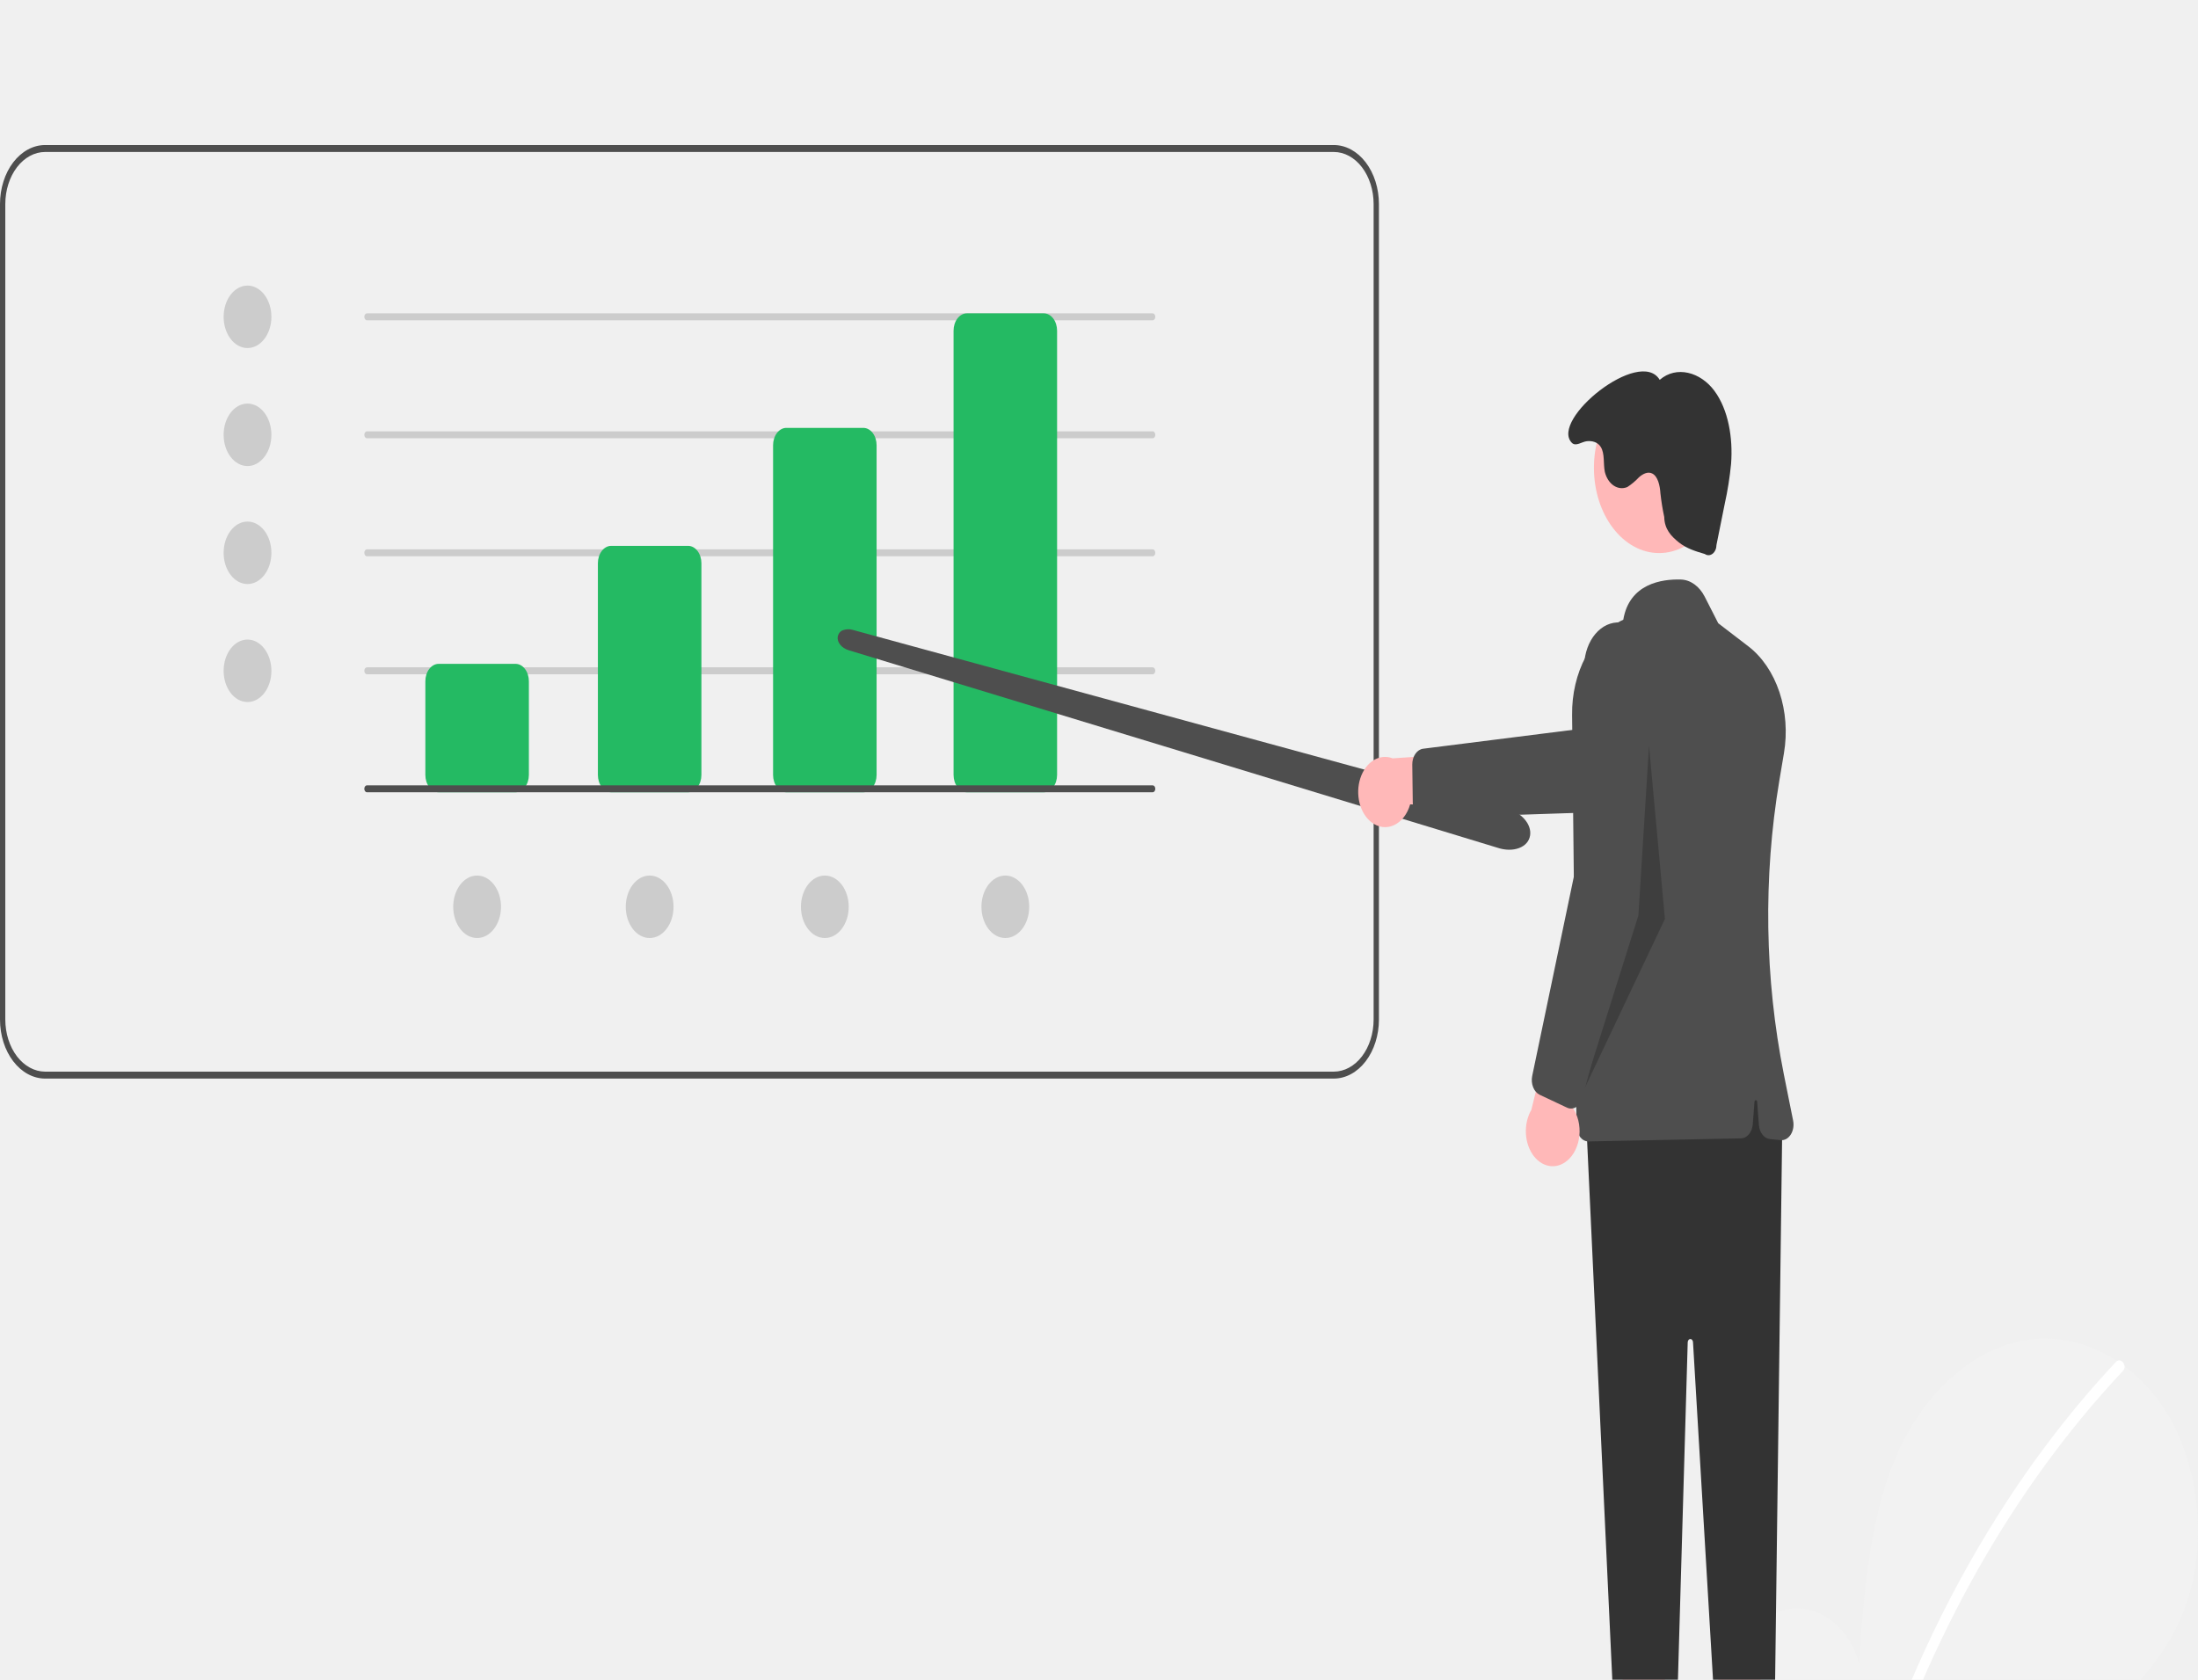
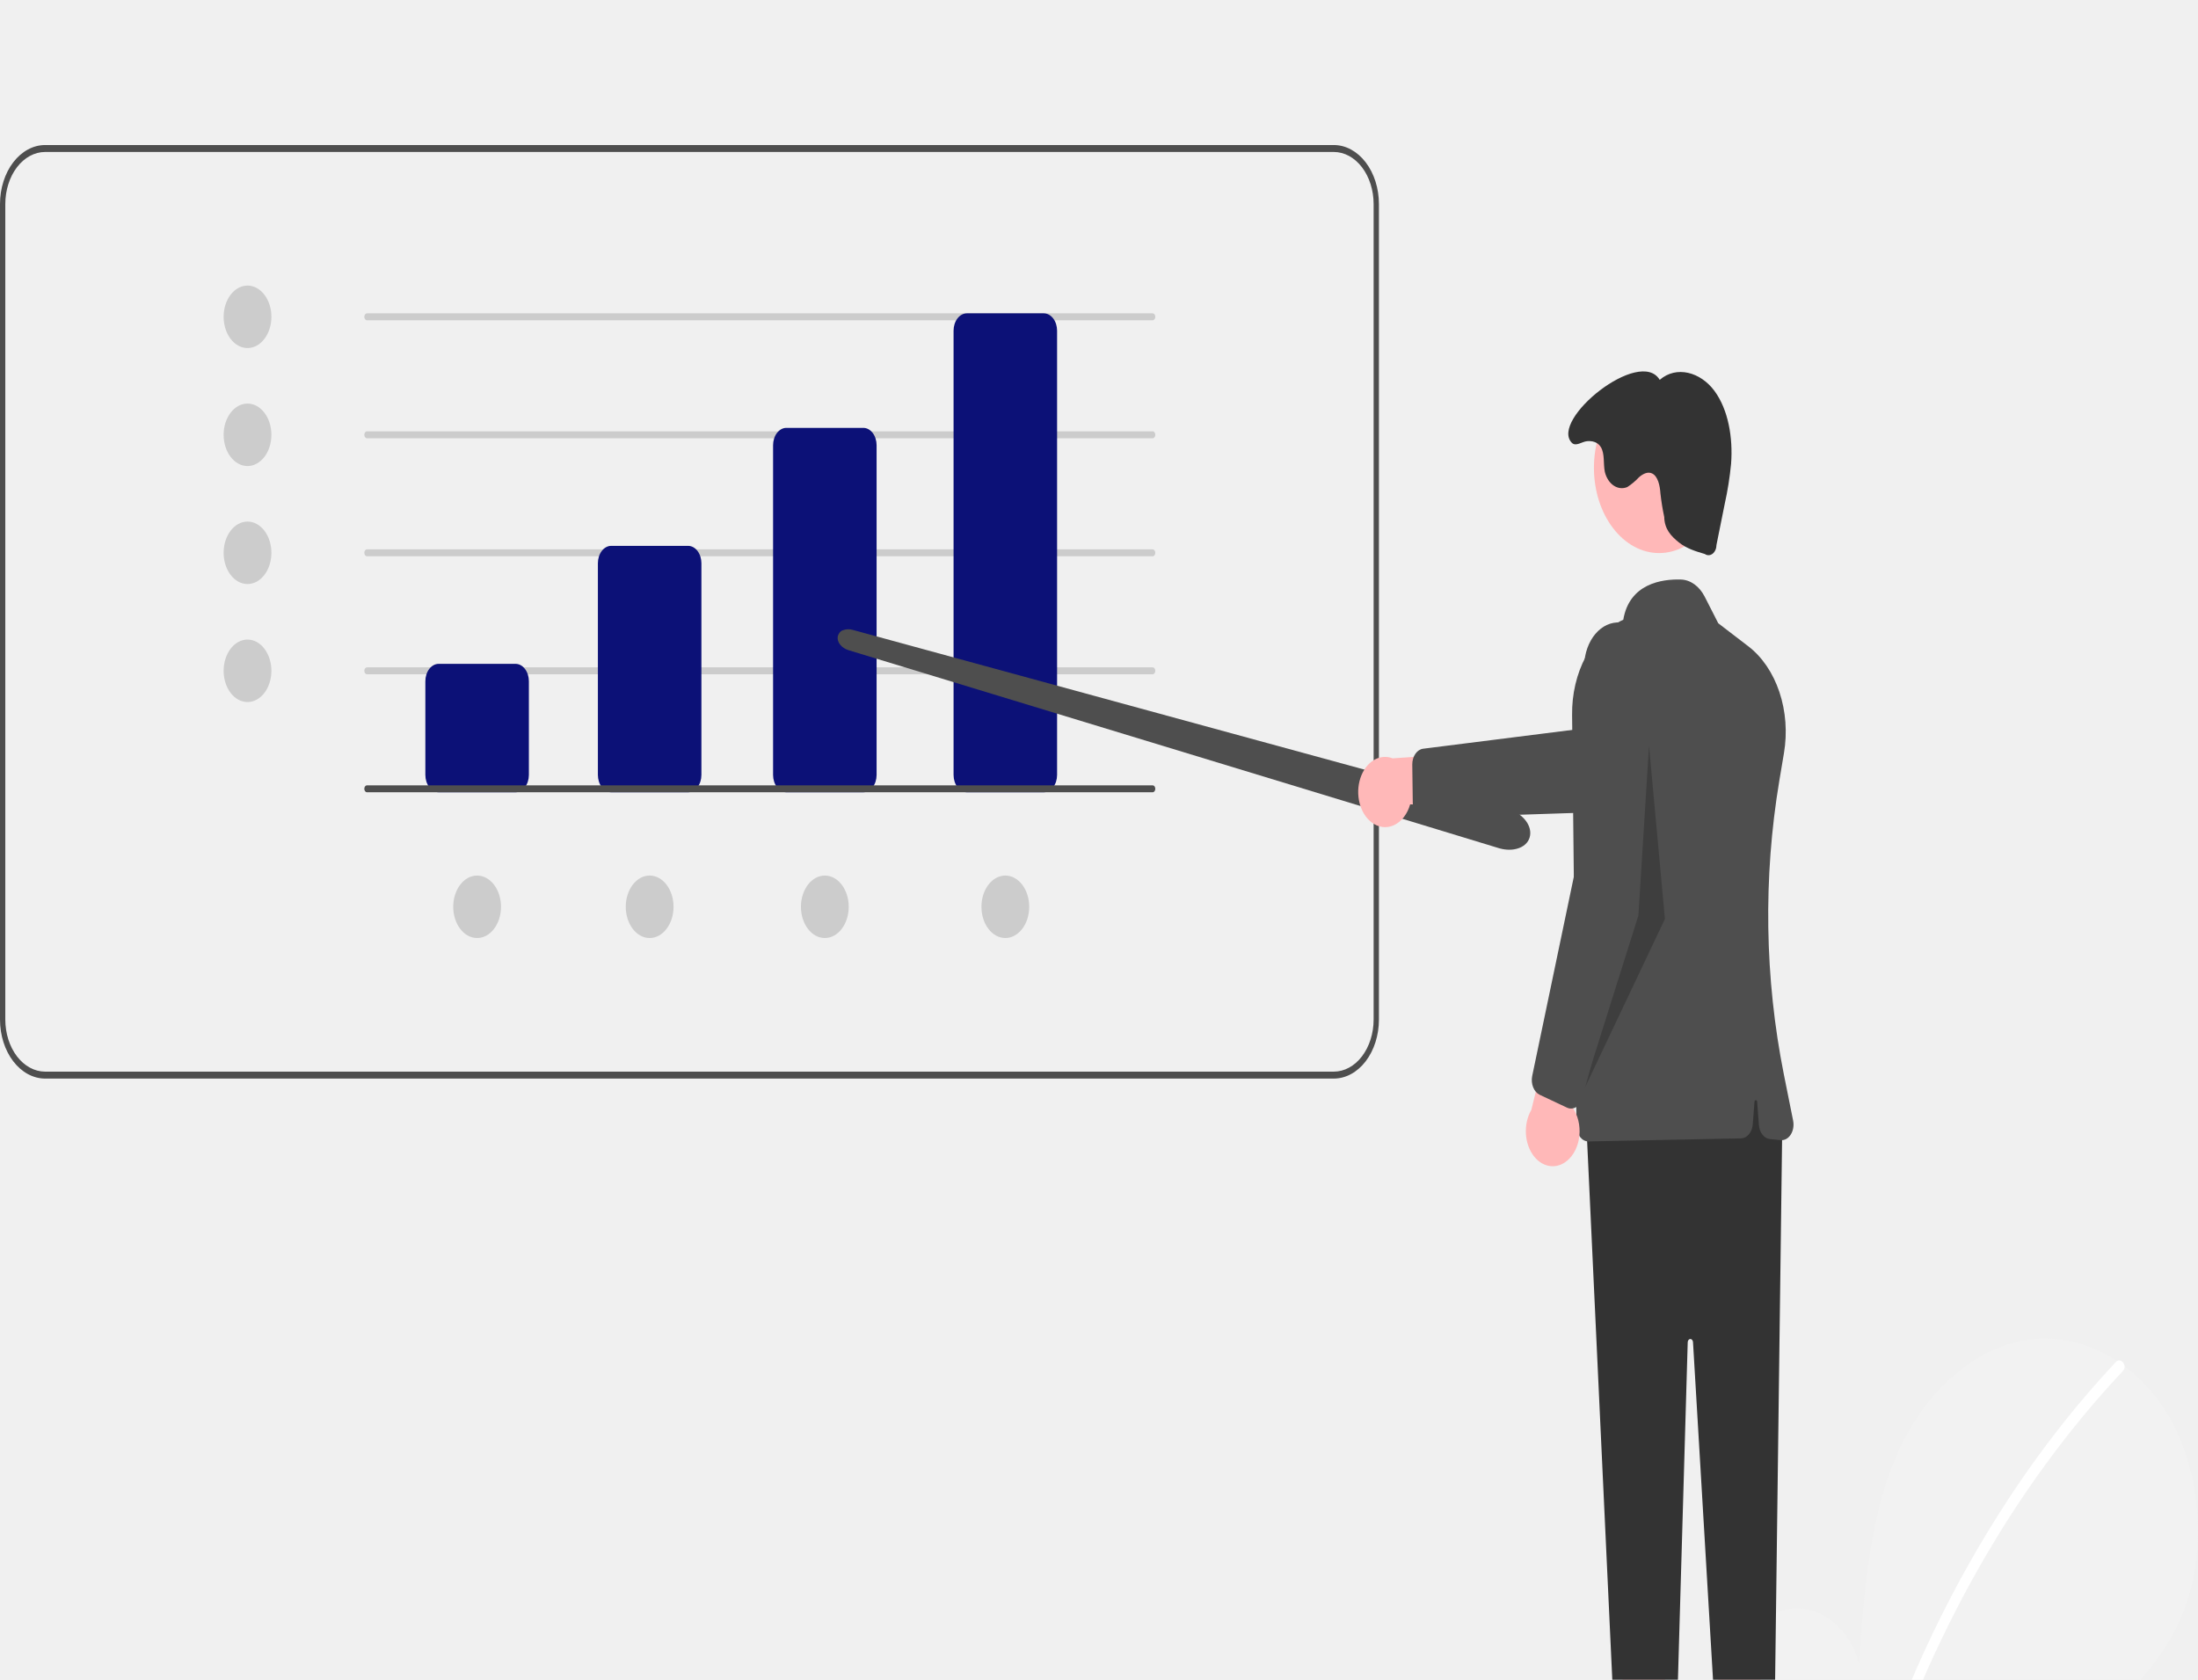
<svg xmlns="http://www.w3.org/2000/svg" width="526" height="402" viewBox="0 0 526 402" fill="none">
  <g clip-path="url(#clip0_81_116)">
    <path d="M319.191 258.135H10.799C7.936 258.131 5.191 256.642 3.166 253.995C1.142 251.348 0.003 247.759 0 244.015V48.829C0.003 45.086 1.142 41.497 3.166 38.85C5.191 36.203 7.936 34.714 10.799 34.71H319.191C322.054 34.714 324.799 36.203 326.823 38.85C328.847 41.497 329.986 45.086 329.989 48.829V244.015C329.986 247.759 328.847 251.348 326.823 253.995C324.799 256.642 322.054 258.131 319.191 258.135ZM10.799 36.371C8.272 36.374 5.851 37.688 4.064 40.024C2.278 42.36 1.273 45.526 1.27 48.829V244.015C1.273 247.318 2.278 250.485 4.064 252.821C5.851 255.156 8.272 256.47 10.799 256.474H319.191C321.717 256.47 324.139 255.156 325.925 252.821C327.711 250.485 328.716 247.318 328.719 244.015V48.829C328.716 45.526 327.711 42.36 325.925 40.024C324.139 37.688 321.717 36.374 319.191 36.371H10.799Z" fill="#4E4E4E" />
    <path d="M59.233 83.298C62.39 83.298 64.949 79.952 64.949 75.823C64.949 71.695 62.39 68.348 59.233 68.348C56.075 68.348 53.516 71.695 53.516 75.823C53.516 79.952 56.075 83.298 59.233 83.298Z" fill="#CCCCCC" />
    <path d="M59.233 111.538C62.39 111.538 64.949 108.191 64.949 104.063C64.949 99.934 62.39 96.588 59.233 96.588C56.075 96.588 53.516 99.934 53.516 104.063C53.516 108.191 56.075 111.538 59.233 111.538Z" fill="#CCCCCC" />
    <path d="M59.233 139.778C62.39 139.778 64.949 136.431 64.949 132.303C64.949 128.174 62.39 124.827 59.233 124.827C56.075 124.827 53.516 128.174 53.516 132.303C53.516 136.431 56.075 139.778 59.233 139.778Z" fill="#CCCCCC" />
    <path d="M59.233 168.017C62.39 168.017 64.949 164.671 64.949 160.542C64.949 156.414 62.39 153.067 59.233 153.067C56.075 153.067 53.516 156.414 53.516 160.542C53.516 164.671 56.075 168.017 59.233 168.017Z" fill="#CCCCCC" />
    <path d="M155.467 224.497C158.624 224.497 161.184 221.15 161.184 217.022C161.184 212.893 158.624 209.546 155.467 209.546C152.31 209.546 149.75 212.893 149.75 217.022C149.75 221.15 152.31 224.497 155.467 224.497Z" fill="#CCCCCC" />
    <path d="M114.178 224.497C117.335 224.497 119.895 221.15 119.895 217.022C119.895 212.893 117.335 209.546 114.178 209.546C111.02 209.546 108.461 212.893 108.461 217.022C108.461 221.15 111.02 224.497 114.178 224.497Z" fill="#CCCCCC" />
    <path d="M240.584 224.497C243.741 224.497 246.301 221.15 246.301 217.022C246.301 212.893 243.741 209.546 240.584 209.546C237.427 209.546 234.867 212.893 234.867 217.022C234.867 221.15 237.427 224.497 240.584 224.497Z" fill="#CCCCCC" />
    <path d="M197.39 224.497C200.547 224.497 203.107 221.15 203.107 217.022C203.107 212.893 200.547 209.546 197.39 209.546C194.232 209.546 191.673 212.893 191.673 217.022C191.673 221.15 194.232 224.497 197.39 224.497Z" fill="#CCCCCC" />
    <path d="M275.838 76.654H87.817C87.648 76.654 87.487 76.566 87.368 76.41C87.249 76.255 87.182 76.043 87.182 75.823C87.182 75.603 87.249 75.392 87.368 75.236C87.487 75.08 87.648 74.993 87.817 74.993H275.838C276.006 74.993 276.168 75.08 276.287 75.236C276.406 75.392 276.473 75.603 276.473 75.823C276.473 76.043 276.406 76.255 276.287 76.41C276.168 76.566 276.006 76.654 275.838 76.654Z" fill="#CCCCCC" />
    <path d="M275.838 104.893H87.817C87.648 104.893 87.487 104.806 87.368 104.65C87.249 104.494 87.182 104.283 87.182 104.063C87.182 103.843 87.249 103.631 87.368 103.476C87.487 103.32 87.648 103.232 87.817 103.232H275.838C276.006 103.232 276.168 103.32 276.287 103.476C276.406 103.631 276.473 103.843 276.473 104.063C276.473 104.283 276.406 104.494 276.287 104.65C276.168 104.806 276.006 104.893 275.838 104.893Z" fill="#CCCCCC" />
    <path d="M275.838 133.133H87.817C87.648 133.133 87.487 133.046 87.368 132.89C87.249 132.734 87.182 132.523 87.182 132.303C87.182 132.082 87.249 131.871 87.368 131.715C87.487 131.559 87.648 131.472 87.817 131.472H275.838C276.006 131.472 276.168 131.559 276.287 131.715C276.406 131.871 276.473 132.082 276.473 132.303C276.473 132.523 276.406 132.734 276.287 132.89C276.168 133.046 276.006 133.133 275.838 133.133Z" fill="#CCCCCC" />
    <path d="M275.838 161.373H87.817C87.648 161.373 87.487 161.285 87.368 161.13C87.249 160.974 87.182 160.763 87.182 160.542C87.182 160.322 87.249 160.111 87.368 159.955C87.487 159.799 87.648 159.712 87.817 159.712H275.838C276.006 159.712 276.168 159.799 276.287 159.955C276.406 160.111 276.473 160.322 276.473 160.542C276.473 160.763 276.406 160.974 276.287 161.13C276.168 161.285 276.006 161.373 275.838 161.373Z" fill="#CCCCCC" />
-     <path d="M123.389 189.612H104.968C104.126 189.611 103.319 189.173 102.723 188.395C102.128 187.616 101.793 186.561 101.792 185.46V163.034C101.793 161.933 102.128 160.877 102.723 160.099C103.319 159.32 104.126 158.882 104.968 158.881H123.389C124.231 158.882 125.038 159.32 125.634 160.099C126.229 160.877 126.564 161.933 126.565 163.034V185.46C126.564 186.561 126.229 187.616 125.634 188.395C125.038 189.173 124.231 189.611 123.389 189.612Z" fill="#24BA63" />
-     <path d="M164.677 189.612H146.256C145.414 189.611 144.607 189.173 144.011 188.395C143.416 187.616 143.081 186.561 143.08 185.459V134.794C143.081 133.693 143.416 132.638 144.011 131.859C144.607 131.081 145.414 130.643 146.256 130.641H164.677C165.519 130.643 166.326 131.081 166.922 131.859C167.517 132.638 167.852 133.693 167.853 134.794V185.459C167.852 186.561 167.517 187.616 166.922 188.395C166.326 189.173 165.519 189.611 164.677 189.612Z" fill="#24BA63" />
-     <path d="M206.601 189.612H188.18C187.338 189.611 186.531 189.173 185.935 188.395C185.34 187.616 185.005 186.561 185.004 185.46V106.555C185.005 105.454 185.34 104.398 185.935 103.619C186.531 102.841 187.338 102.403 188.18 102.402H206.601C207.443 102.403 208.25 102.841 208.846 103.619C209.441 104.398 209.776 105.454 209.777 106.555V185.46C209.776 186.561 209.441 187.616 208.846 188.395C208.25 189.173 207.443 189.611 206.601 189.612Z" fill="#24BA63" />
-     <path d="M249.794 189.612H231.373C230.531 189.611 229.724 189.173 229.129 188.395C228.533 187.616 228.198 186.561 228.197 185.46V79.145C228.198 78.044 228.533 76.989 229.129 76.21C229.724 75.432 230.531 74.994 231.373 74.993H249.794C250.636 74.994 251.444 75.432 252.039 76.21C252.634 76.989 252.969 78.044 252.97 79.145V185.46C252.969 186.561 252.634 187.616 252.039 188.395C251.444 189.173 250.636 189.611 249.794 189.612Z" fill="#24BA63" />
+     <path d="M123.389 189.612H104.968C104.126 189.611 103.319 189.173 102.723 188.395C102.128 187.616 101.793 186.561 101.792 185.46V163.034C101.793 161.933 102.128 160.877 102.723 160.099C103.319 159.32 104.126 158.882 104.968 158.881H123.389C124.231 158.882 125.038 159.32 125.634 160.099C126.229 160.877 126.564 161.933 126.565 163.034V185.46C126.564 186.561 126.229 187.616 125.634 188.395C125.038 189.173 124.231 189.611 123.389 189.612Z" fill="#0C1177" />
+     <path d="M164.677 189.612H146.256C145.414 189.611 144.607 189.173 144.011 188.395C143.416 187.616 143.081 186.561 143.08 185.459V134.794C143.081 133.693 143.416 132.638 144.011 131.859C144.607 131.081 145.414 130.643 146.256 130.641H164.677C165.519 130.643 166.326 131.081 166.922 131.859C167.517 132.638 167.852 133.693 167.853 134.794V185.459C167.852 186.561 167.517 187.616 166.922 188.395C166.326 189.173 165.519 189.611 164.677 189.612Z" fill="#0C1177" />
+     <path d="M206.601 189.612H188.18C187.338 189.611 186.531 189.173 185.935 188.395C185.34 187.616 185.005 186.561 185.004 185.46V106.555C185.005 105.454 185.34 104.398 185.935 103.619C186.531 102.841 187.338 102.403 188.18 102.402H206.601C207.443 102.403 208.25 102.841 208.846 103.619C209.441 104.398 209.776 105.454 209.777 106.555V185.46C209.776 186.561 209.441 187.616 208.846 188.395C208.25 189.173 207.443 189.611 206.601 189.612Z" fill="#0C1177" />
+     <path d="M249.794 189.612H231.373C230.531 189.611 229.724 189.173 229.129 188.395C228.533 187.616 228.198 186.561 228.197 185.46V79.145C228.198 78.044 228.533 76.989 229.129 76.21C229.724 75.432 230.531 74.994 231.373 74.993H249.794C250.636 74.994 251.444 75.432 252.039 76.21C252.634 76.989 252.969 78.044 252.97 79.145V185.46C252.969 186.561 252.634 187.616 252.039 188.395C251.444 189.173 250.636 189.611 249.794 189.612Z" fill="#0C1177" />
    <path d="M421.429 432.012C415.717 425.701 412.247 415.731 413.157 406.025C414.067 396.319 419.703 387.396 427.013 385.335C434.323 383.274 442.657 388.98 444.877 398.317C446.099 380.315 447.507 361.558 454.827 346.227C461.455 332.346 472.934 322.413 485.376 320.636C497.817 318.859 510.916 325.571 518.676 338.411C526.435 351.251 528.335 369.918 522.9 384.659C518.897 395.519 511.521 403.601 503.794 410.176C478.823 431.243 448.873 439.81 419.456 434.301L421.429 432.012Z" fill="#F2F2F2" />
    <path d="M506.373 325.943C496.107 336.876 486.689 349.104 478.256 362.45C465.058 383.265 454.377 406.602 446.587 431.649C446.017 433.476 448.286 434.271 448.85 432.465C461.596 391.758 481.944 355.881 508.032 328.112C509.204 326.865 507.535 324.706 506.373 325.943Z" fill="white" />
    <path d="M361.184 203.365C360.462 203.362 359.742 203.268 359.034 203.083C358.904 203.049 358.775 203.013 358.645 202.974L203.085 155.615C201.396 155.1 200.273 153.71 200.474 152.381C200.559 151.99 200.725 151.637 200.954 151.361C201.182 151.085 201.465 150.897 201.77 150.818C202.521 150.547 203.311 150.524 204.07 150.751L360.596 193.494C364.121 194.456 366.567 197.284 366.167 199.932C365.957 201.318 365.023 202.392 363.538 202.958C362.772 203.237 361.98 203.374 361.184 203.365Z" fill="#4E4E4E" />
    <path d="M328.231 196.813C329.036 197.431 329.935 197.812 330.865 197.927C331.794 198.042 332.732 197.89 333.612 197.48C334.491 197.07 335.292 196.413 335.956 195.555C336.62 194.697 337.133 193.659 337.457 192.514L360.151 193.133L353.864 180.083L333.278 181.496C331.77 180.911 330.152 181.069 328.728 181.94C327.304 182.811 326.173 184.335 325.551 186.223C324.929 188.111 324.859 190.232 325.352 192.184C325.846 194.135 326.871 195.782 328.231 196.813Z" fill="#FFB8B8" />
    <path d="M338.088 192.072L337.97 182.977C337.961 182.038 338.222 181.129 338.7 180.429C339.178 179.729 339.839 179.288 340.554 179.193L381.334 174.047L415.312 159.48C416.337 159.041 417.42 158.872 418.495 158.984C419.571 159.096 420.619 159.487 421.579 160.133C422.538 160.779 423.39 161.669 424.084 162.749C424.778 163.83 425.301 165.08 425.622 166.427C425.944 167.775 426.057 169.192 425.956 170.597C425.854 172.002 425.54 173.366 425.032 174.611C424.524 175.856 423.831 176.957 422.995 177.849C422.159 178.74 421.195 179.406 420.16 179.807L382.552 194.366L341.018 195.746C340.39 195.766 339.775 195.515 339.266 195.033C338.758 194.551 338.385 193.864 338.205 193.077C338.131 192.751 338.092 192.413 338.088 192.072Z" fill="#4E4E4E" />
    <path d="M398.437 426.562L390.65 426.561L386.945 387.284L398.439 387.285L398.437 426.562Z" fill="#FFB8B8" />
    <path d="M421.306 426.562L413.518 426.561L409.813 387.284L421.307 387.285L421.306 426.562Z" fill="#FFB8B8" />
    <path d="M426.532 267.831L424.672 412.098C424.666 412.555 424.588 413.005 424.443 413.421C424.298 413.836 424.089 414.209 423.829 414.514C423.569 414.819 423.264 415.051 422.932 415.195C422.6 415.339 422.25 415.392 421.902 415.35L412.789 414.267C412.191 414.196 411.632 413.851 411.21 413.292C410.789 412.733 410.532 411.998 410.486 411.215L405.151 321.226C405.138 321.015 405.064 320.818 404.944 320.675C404.824 320.533 404.667 320.456 404.505 320.46C404.343 320.464 404.188 320.549 404.072 320.698C403.957 320.846 403.889 321.047 403.883 321.259L401.216 413.308C401.191 414.167 400.913 414.98 400.439 415.576C399.966 416.172 399.334 416.505 398.677 416.505H388.904C388.257 416.505 387.634 416.182 387.163 415.602C386.692 415.023 386.407 414.23 386.368 413.385L379.526 267.001L420.18 253.711L426.532 267.831Z" fill="#333333" />
    <path d="M397.045 132.367C405.661 132.367 412.646 123.234 412.646 111.967C412.646 100.7 405.661 91.567 397.045 91.567C388.428 91.567 381.443 100.7 381.443 111.967C381.443 123.234 388.428 132.367 397.045 132.367Z" fill="#FFB8B8" />
    <path d="M378.134 272.123C377.864 271.782 377.648 271.373 377.5 270.922C377.351 270.471 377.272 269.985 377.268 269.494L376.215 171.118C376.152 166.114 377.303 161.212 379.504 157.117C381.705 153.022 384.841 149.944 388.463 148.326C389.925 139.655 397.704 138.569 402.239 138.699C403.371 138.731 404.481 139.119 405.473 139.831C406.466 140.543 407.313 141.557 407.942 142.788L411.193 149.164L418.358 154.656C421.674 157.187 424.29 161.03 425.828 165.63C427.365 170.23 427.746 175.35 426.914 180.251L425.811 186.813C421.927 210.035 422.296 234.129 426.89 257.129L429.11 268.196C429.225 268.773 429.234 269.377 429.135 269.958C429.035 270.54 428.831 271.082 428.539 271.54C428.247 271.997 427.876 272.356 427.456 272.588C427.036 272.82 426.58 272.917 426.125 272.871L423.547 272.611C422.878 272.545 422.248 272.172 421.768 271.559C421.288 270.946 420.988 270.131 420.922 269.257L420.496 263.678C420.488 263.576 420.451 263.481 420.393 263.412C420.334 263.343 420.258 263.304 420.18 263.304C420.101 263.304 420.025 263.343 419.967 263.412C419.908 263.481 419.871 263.576 419.864 263.678L419.451 269.08C419.381 269.992 419.057 270.839 418.541 271.46C418.024 272.08 417.352 272.431 416.65 272.445L380.17 273.179C380.155 273.179 380.14 273.18 380.124 273.18C379.381 273.182 378.666 272.802 378.134 272.123Z" fill="#4E4E4E" />
    <path d="M398.265 123.726C398.329 126.61 399.86 128.278 401.74 129.789C403.62 131.299 405.817 131.954 407.97 132.586C408.259 132.787 408.583 132.886 408.91 132.876C409.237 132.865 409.557 132.745 409.838 132.526C410.12 132.307 410.353 131.996 410.516 131.625C410.679 131.254 410.766 130.834 410.768 130.406L412.743 120.586C413.441 117.449 413.949 114.245 414.263 111.003C414.738 104.766 413.608 98.057 410.279 93.548C406.949 89.038 401.176 87.436 397.186 90.911C392.451 83.004 370.81 100.473 376.149 105.971C377.098 106.95 378.55 105.712 379.755 105.592C380.961 105.472 382.312 105.749 383.078 106.972C384.078 108.571 383.642 110.951 384.055 112.945C384.225 113.647 384.5 114.297 384.864 114.859C385.228 115.421 385.673 115.883 386.174 116.218C386.675 116.554 387.221 116.757 387.783 116.815C388.344 116.873 388.908 116.785 389.443 116.557C390.44 115.915 391.378 115.126 392.238 114.207C393.163 113.402 394.331 112.807 395.372 113.315C396.744 113.984 397.232 116.181 397.356 118.089C397.565 119.992 397.868 121.875 398.265 123.726Z" fill="#333333" />
    <path opacity="0.2" d="M394.621 178.4L392.081 219.098L378.741 261.457L398.433 219.929L394.621 178.4Z" fill="black" />
    <path d="M375.623 277.232C376.351 276.467 376.942 275.504 377.354 274.408C377.767 273.313 377.99 272.112 378.01 270.891C378.029 269.671 377.843 268.459 377.466 267.342C377.088 266.226 376.528 265.231 375.824 264.428L384.323 236.906L372.76 239.959L366.463 265.626C365.51 267.261 365.048 269.296 365.165 271.346C365.283 273.396 365.971 275.318 367.1 276.749C368.23 278.179 369.721 279.019 371.291 279.108C372.862 279.197 374.403 278.529 375.623 277.232Z" fill="#FFB8B8" />
    <path d="M375.003 265.094L368.458 262.01C367.784 261.687 367.227 261.046 366.896 260.213C366.565 259.38 366.484 258.415 366.67 257.508L377.467 205.83L379.113 159.125C379.163 157.715 379.426 156.332 379.888 155.057C380.35 153.781 381.001 152.639 381.804 151.695C382.607 150.752 383.545 150.027 384.564 149.562C385.583 149.097 386.663 148.901 387.74 148.986C388.817 149.072 389.871 149.436 390.839 150.059C391.808 150.682 392.672 151.55 393.382 152.613C394.092 153.676 394.632 154.913 394.973 156.252C395.314 157.591 395.448 159.006 395.367 160.413L392.427 211.555L378.67 262.816C378.461 263.591 378.064 264.254 377.538 264.704C377.013 265.155 376.389 265.366 375.763 265.308C375.504 265.282 375.248 265.21 375.003 265.094Z" fill="#4E4E4E" />
    <path d="M275.838 189.612H87.817C87.648 189.612 87.487 189.525 87.368 189.369C87.249 189.213 87.182 189.002 87.182 188.782C87.182 188.562 87.249 188.35 87.368 188.195C87.487 188.039 87.648 187.951 87.817 187.951H275.838C276.006 187.951 276.168 188.039 276.287 188.195C276.406 188.35 276.473 188.562 276.473 188.782C276.473 189.002 276.406 189.213 276.287 189.369C276.168 189.525 276.006 189.612 275.838 189.612Z" fill="#4E4E4E" />
  </g>
  <defs>
    <clipPath id="clip0_81_116">
      <rect width="526" height="402" fill="white" />
    </clipPath>
  </defs>
</svg>
